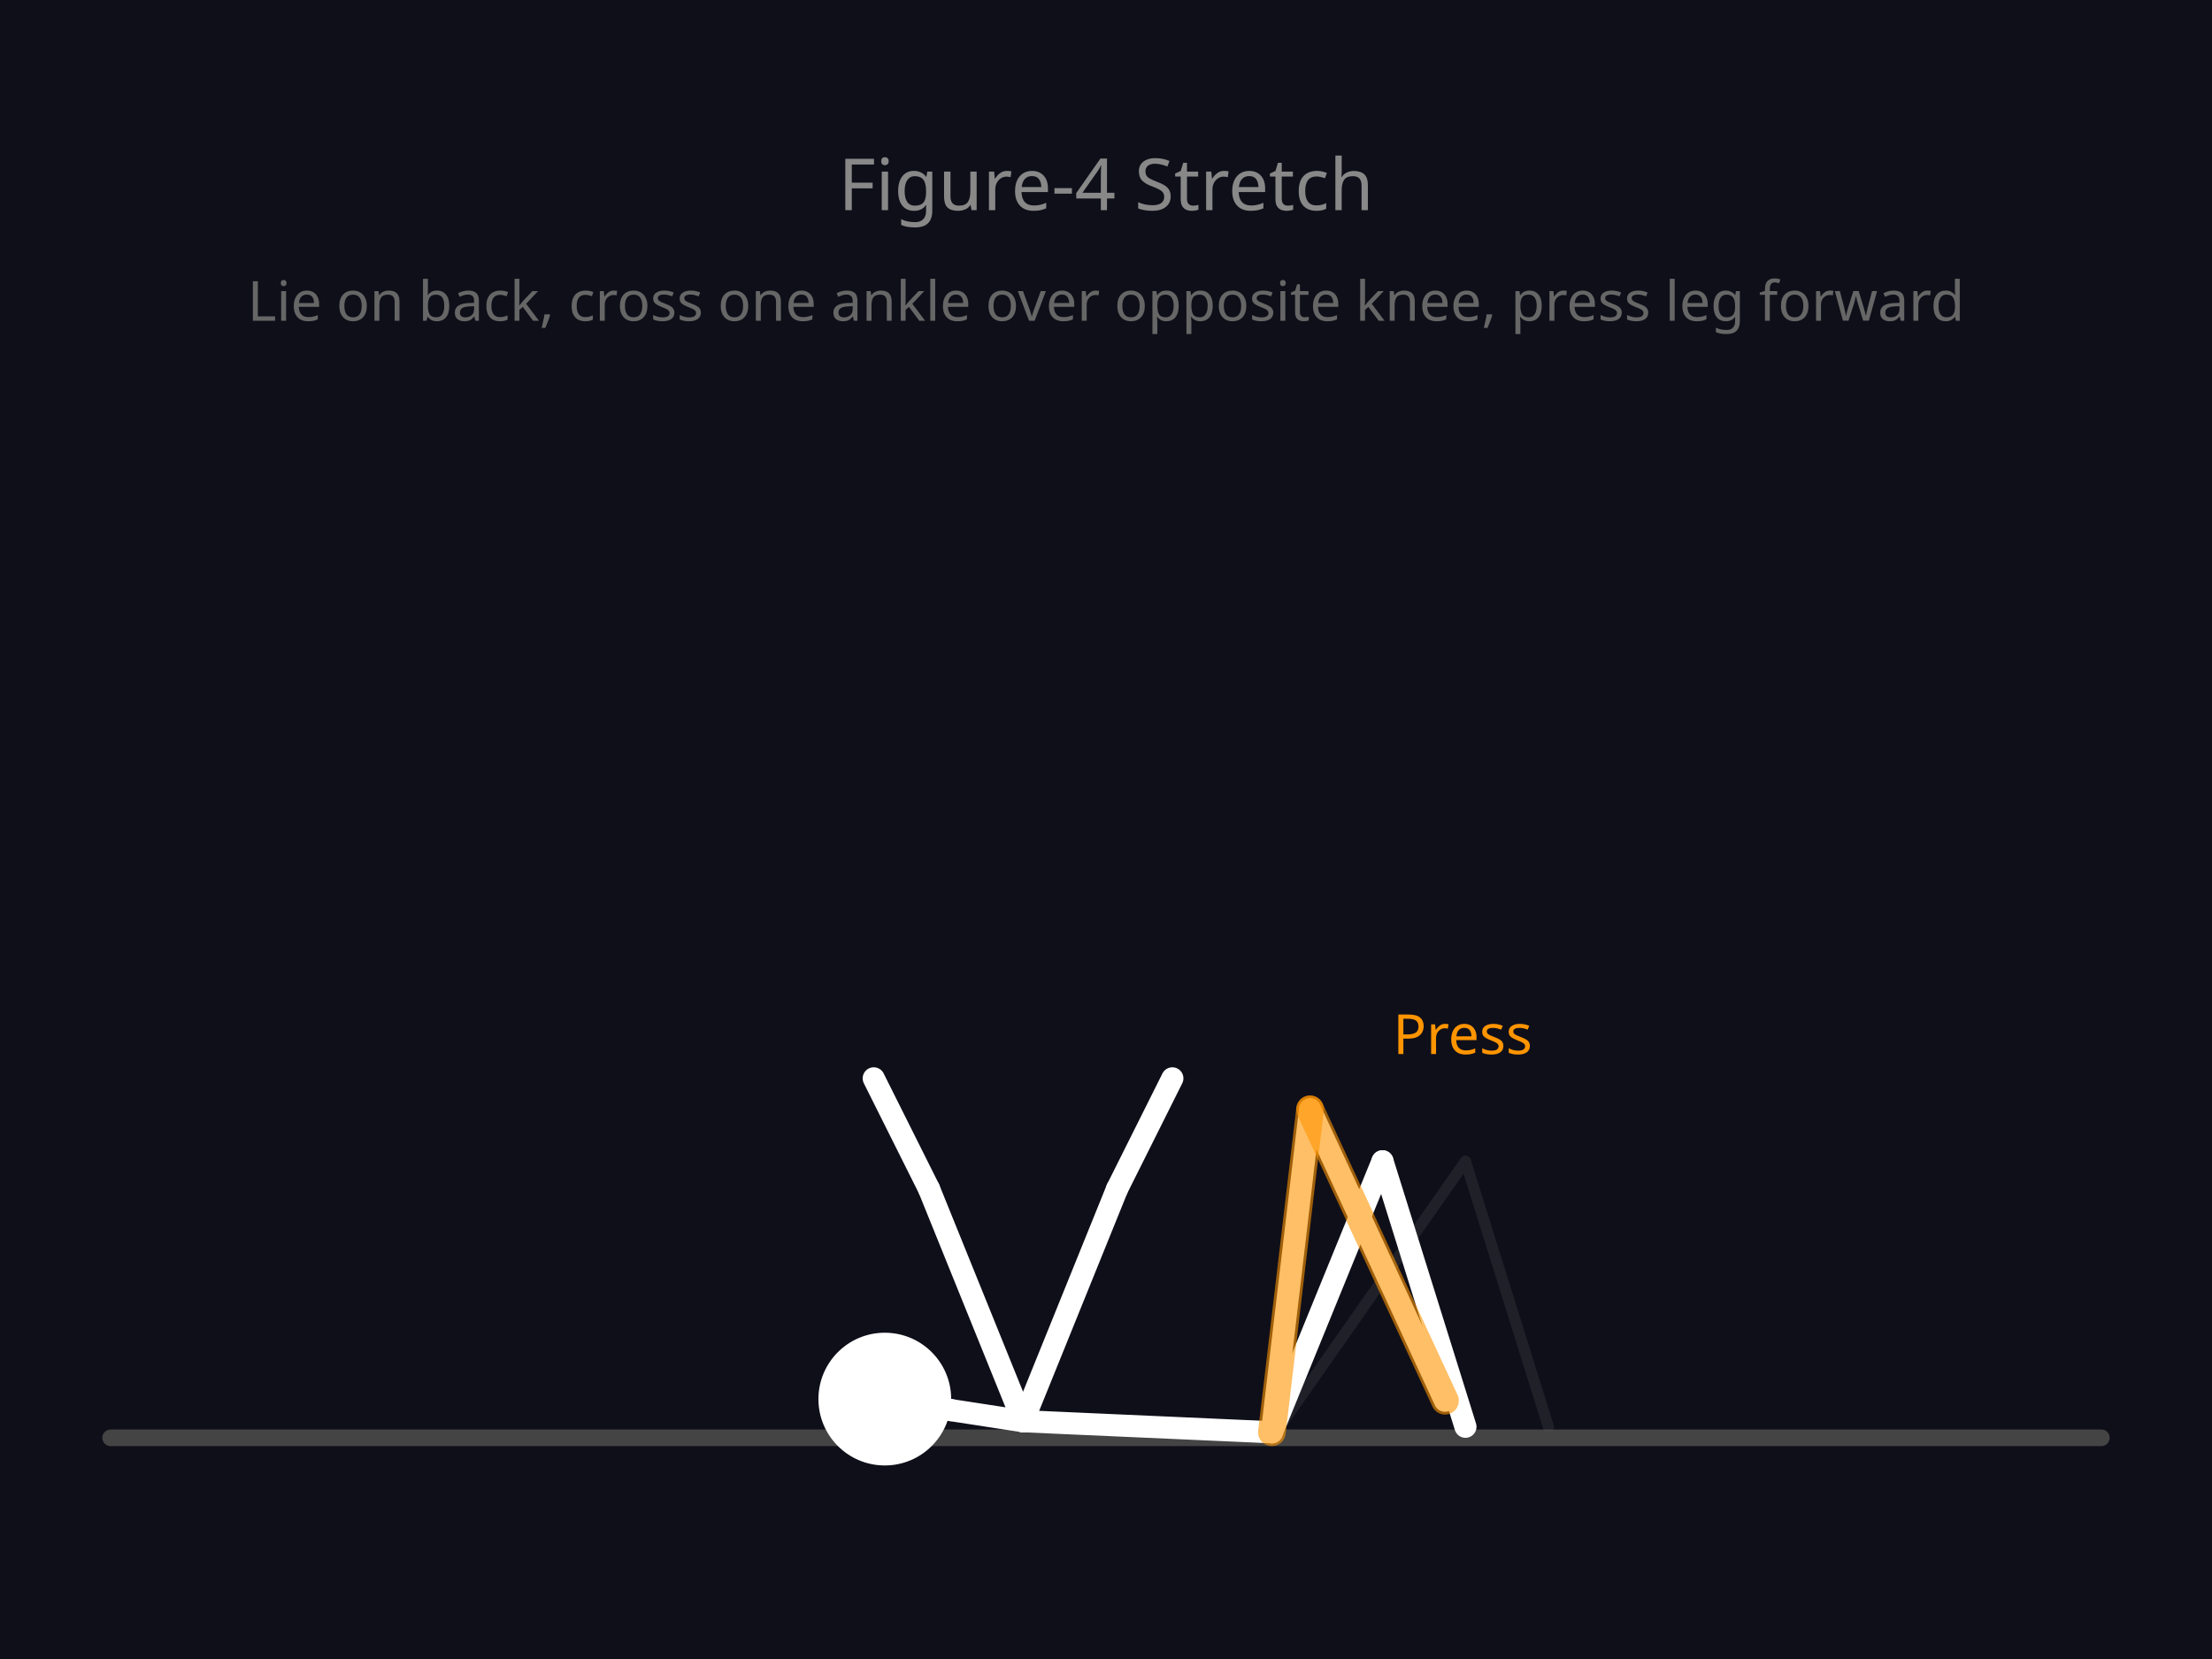
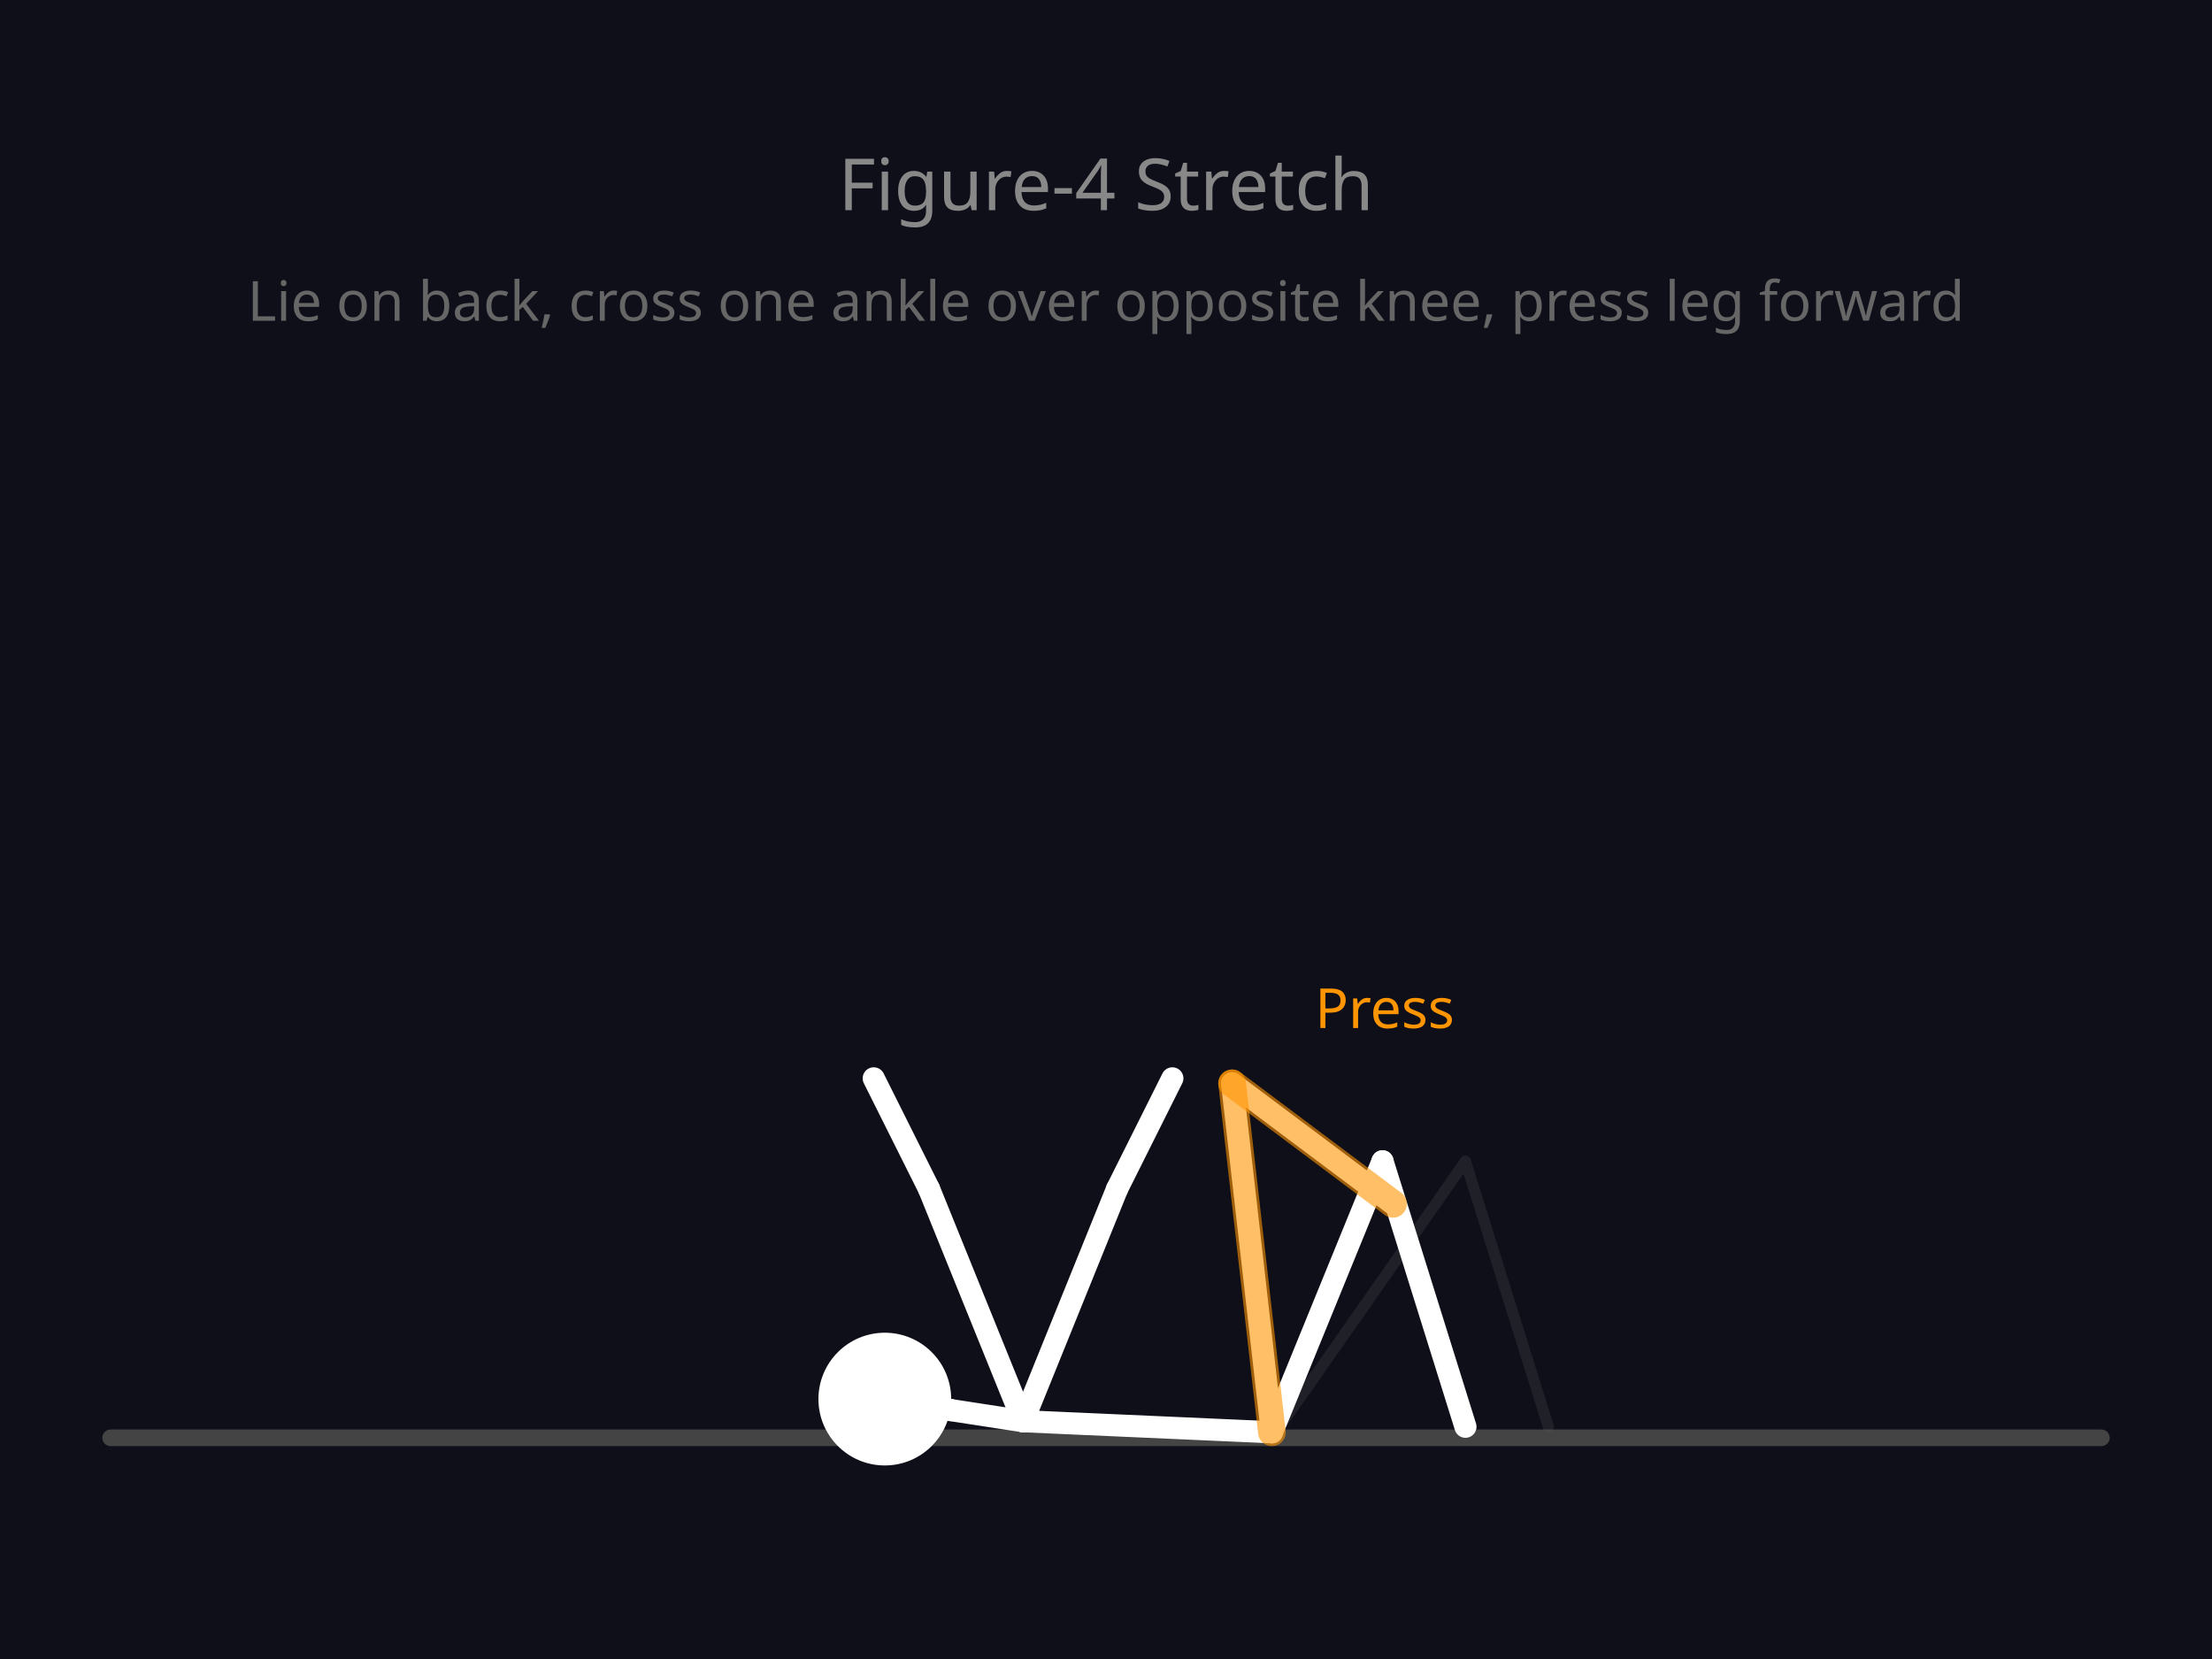
<svg xmlns="http://www.w3.org/2000/svg" viewBox="0 0 400 300">
  <rect width="400" height="300" fill="#0f0f1a" />
  <line x1="20" y1="260" x2="380" y2="260" stroke="#444" stroke-width="3" stroke-linecap="round" />
  <text x="200" y="38" fill="#888" font-size="13" font-family="sans-serif" text-anchor="middle">Figure-4 Stretch</text>
  <text x="200" y="58" fill="#666" font-size="10" font-family="sans-serif" text-anchor="middle">Lie on back, cross one ankle over opposite knee, press leg forward</text>
  <g stroke="#555" stroke-width="2" fill="none" stroke-linecap="round" stroke-linejoin="round" opacity="0.25">
    <circle cx="160" cy="253" r="12" fill="#444" stroke="none" />
    <line x1="160" y1="253" x2="172" y2="255" />
    <line x1="172" y1="255" x2="185" y2="257" />
    <line x1="185" y1="257" x2="230" y2="260" />
    <line x1="185" y1="257" x2="168" y2="215" />
    <line x1="168" y1="215" x2="158" y2="195" />
    <line x1="185" y1="257" x2="202" y2="215" />
    <line x1="202" y1="215" x2="212" y2="195" />
    <line x1="230" y1="260" x2="265" y2="210" />
    <line x1="265" y1="210" x2="280" y2="258" />
    <line x1="230" y1="260" x2="250" y2="210" />
    <line x1="250" y1="210" x2="265" y2="258" />
  </g>
  <g stroke="#FFF" stroke-width="4" fill="none" stroke-linecap="round" stroke-linejoin="round">
    <circle cx="160" cy="253" r="12" fill="#FFF" stroke="none" />
    <line x1="160" y1="253" x2="172" y2="255" />
    <line x1="172" y1="255" x2="185" y2="257" />
    <line x1="185" y1="257" x2="230" y2="259" />
    <line x1="185" y1="257" x2="168" y2="215" />
    <line x1="168" y1="215" x2="158" y2="195" />
    <line x1="185" y1="257" x2="202" y2="215" />
    <line x1="202" y1="215" x2="212" y2="195" />
-     <line x1="230" y1="259" x2="236.9" y2="200.6" />
-     <line x1="236.9" y1="200.6" x2="261.3" y2="253.3" />
+     <line x1="230" y1="259" x2="222.8" y2="195.9" />
+     <line x1="222.8" y1="195.9" x2="251.9" y2="217.7" />
    <line x1="230" y1="259" x2="250" y2="210" />
    <line x1="250" y1="210" x2="265" y2="258" />
-     <line x1="230" y1="259" x2="236.9" y2="200.6" stroke="#FF9500" stroke-width="5" opacity="0.6" />
-     <line x1="236.9" y1="200.6" x2="261.3" y2="253.3" stroke="#FF9500" stroke-width="5" opacity="0.6" />
+     <line x1="230" y1="259" x2="222.8" y2="195.9" stroke="#FF9500" stroke-width="5" opacity="0.6" />
+     <line x1="222.8" y1="195.9" x2="251.9" y2="217.7" stroke="#FF9500" stroke-width="5" opacity="0.6" />
  </g>
-   <text x="251.9" y="190.6" fill="#FF9500" font-size="10" font-family="sans-serif">Press</text>
+   <text x="237.8" y="185.9" fill="#FF9500" font-size="10" font-family="sans-serif">Press</text>
</svg>
